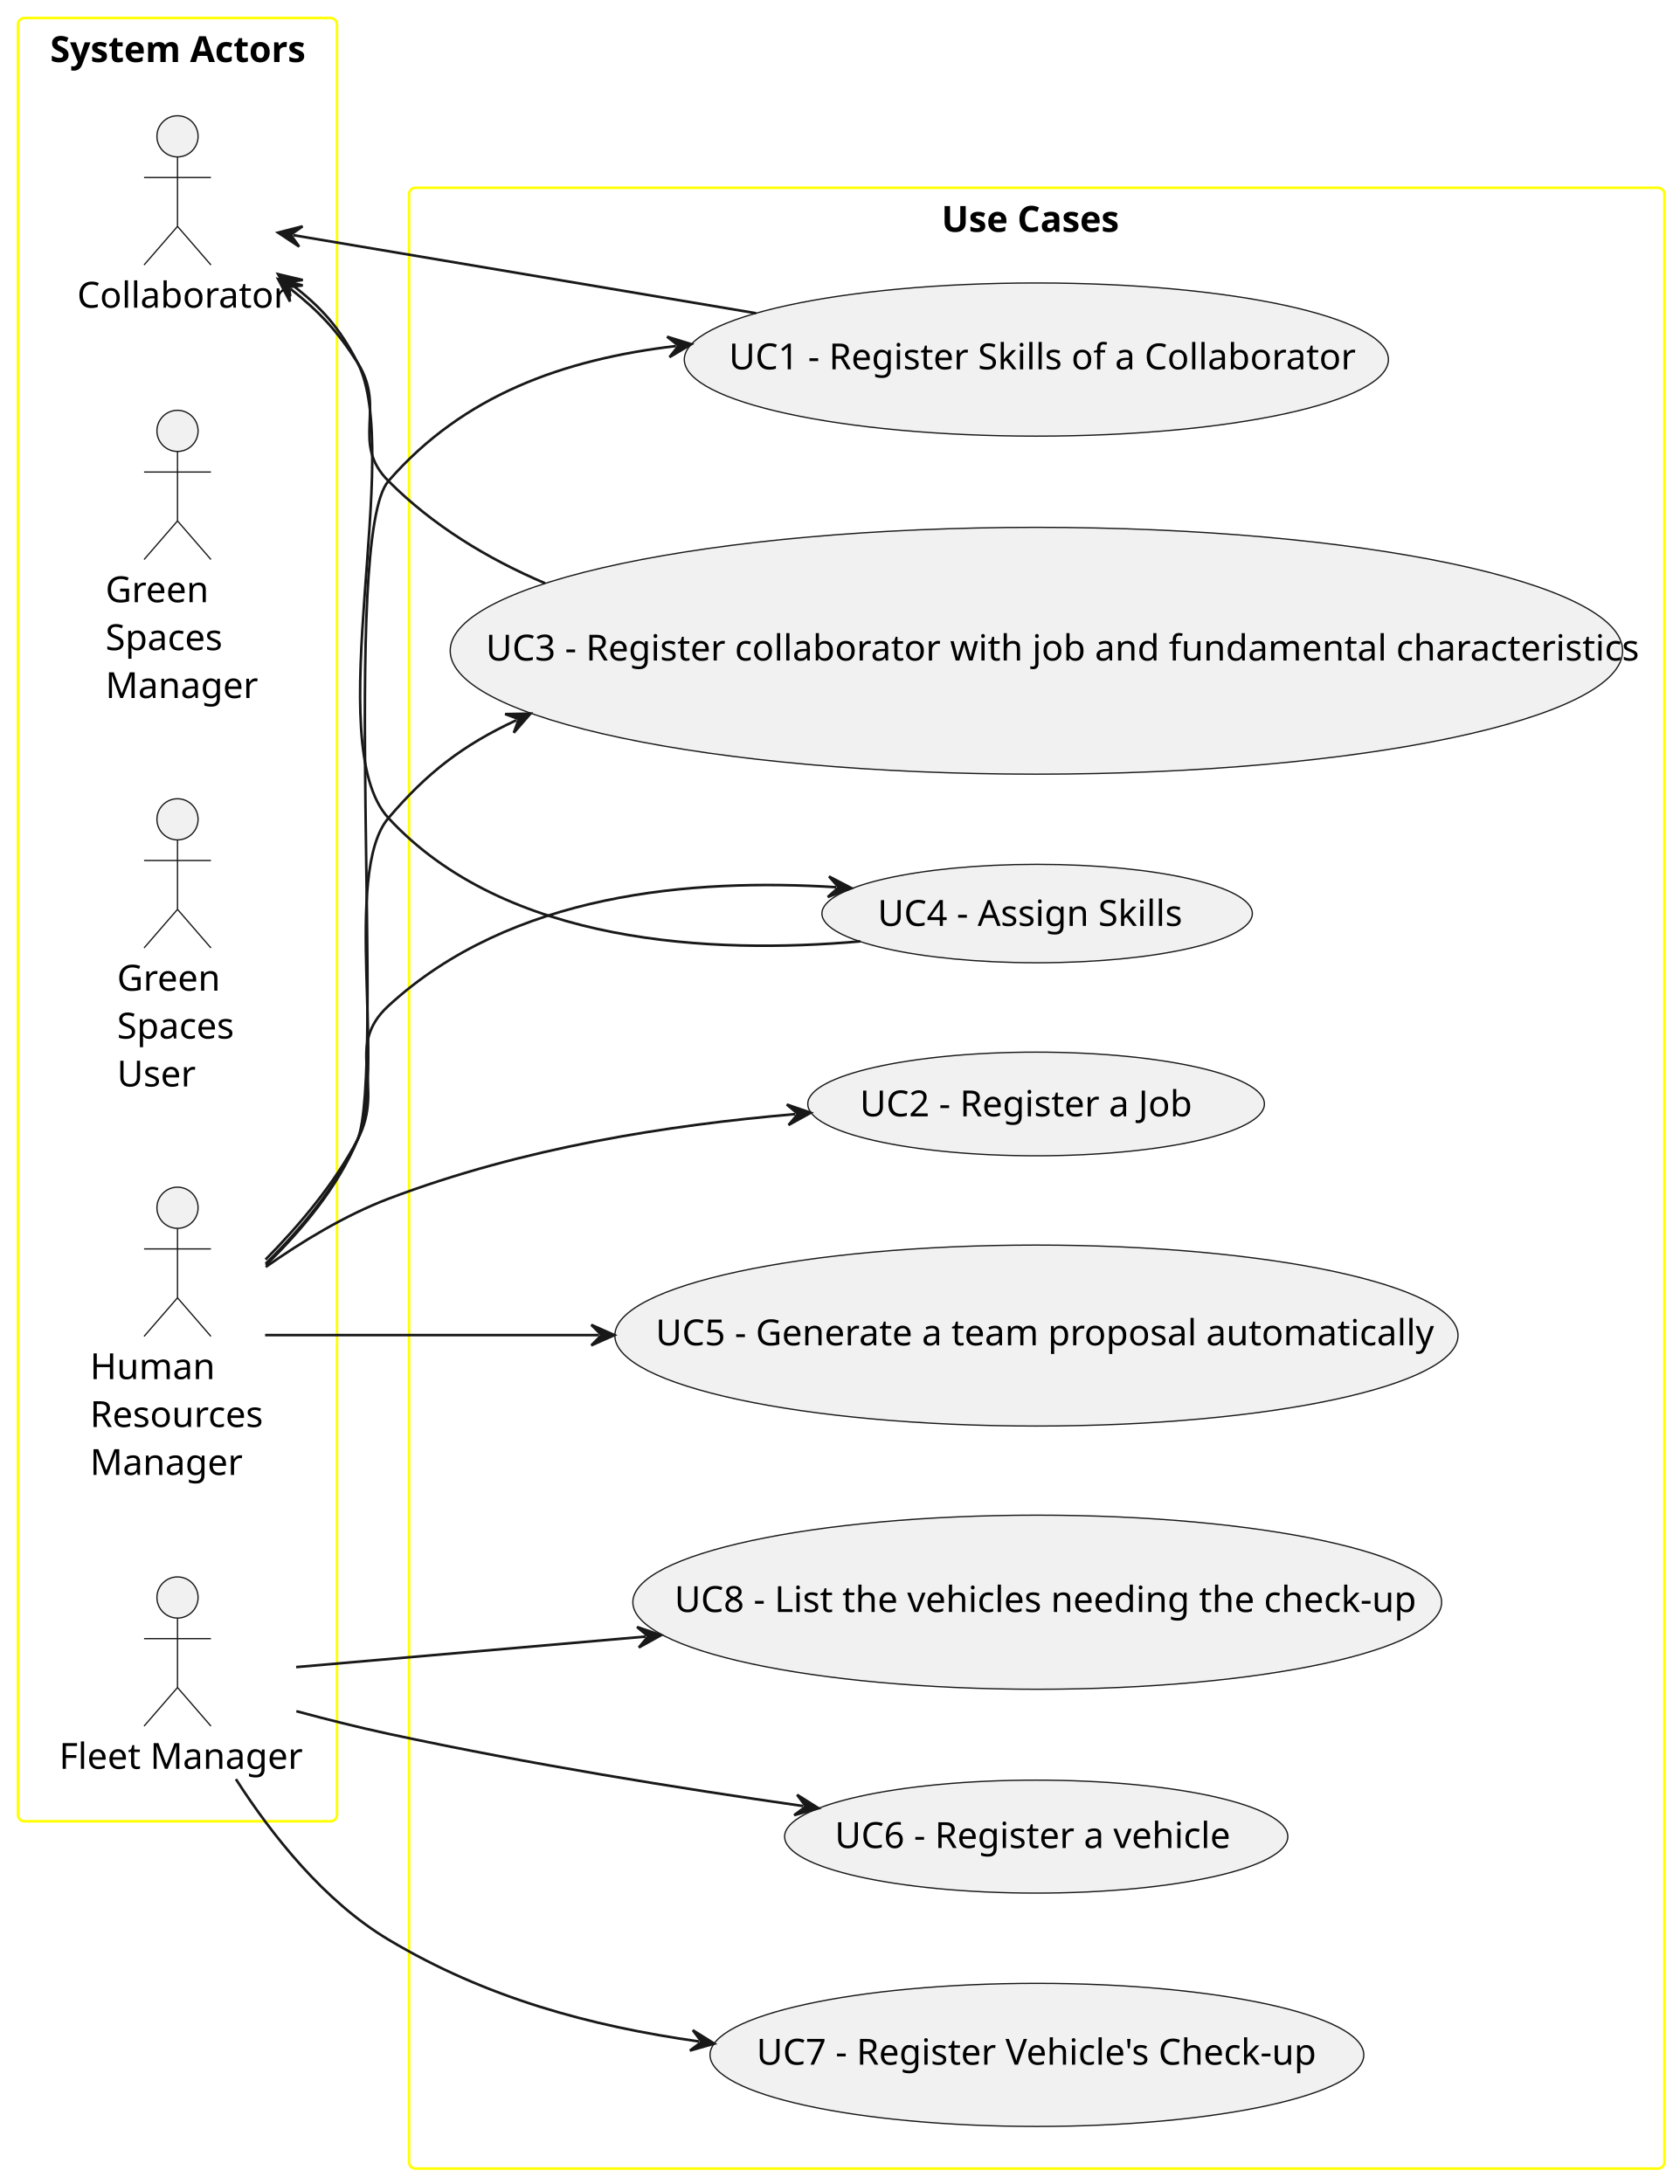
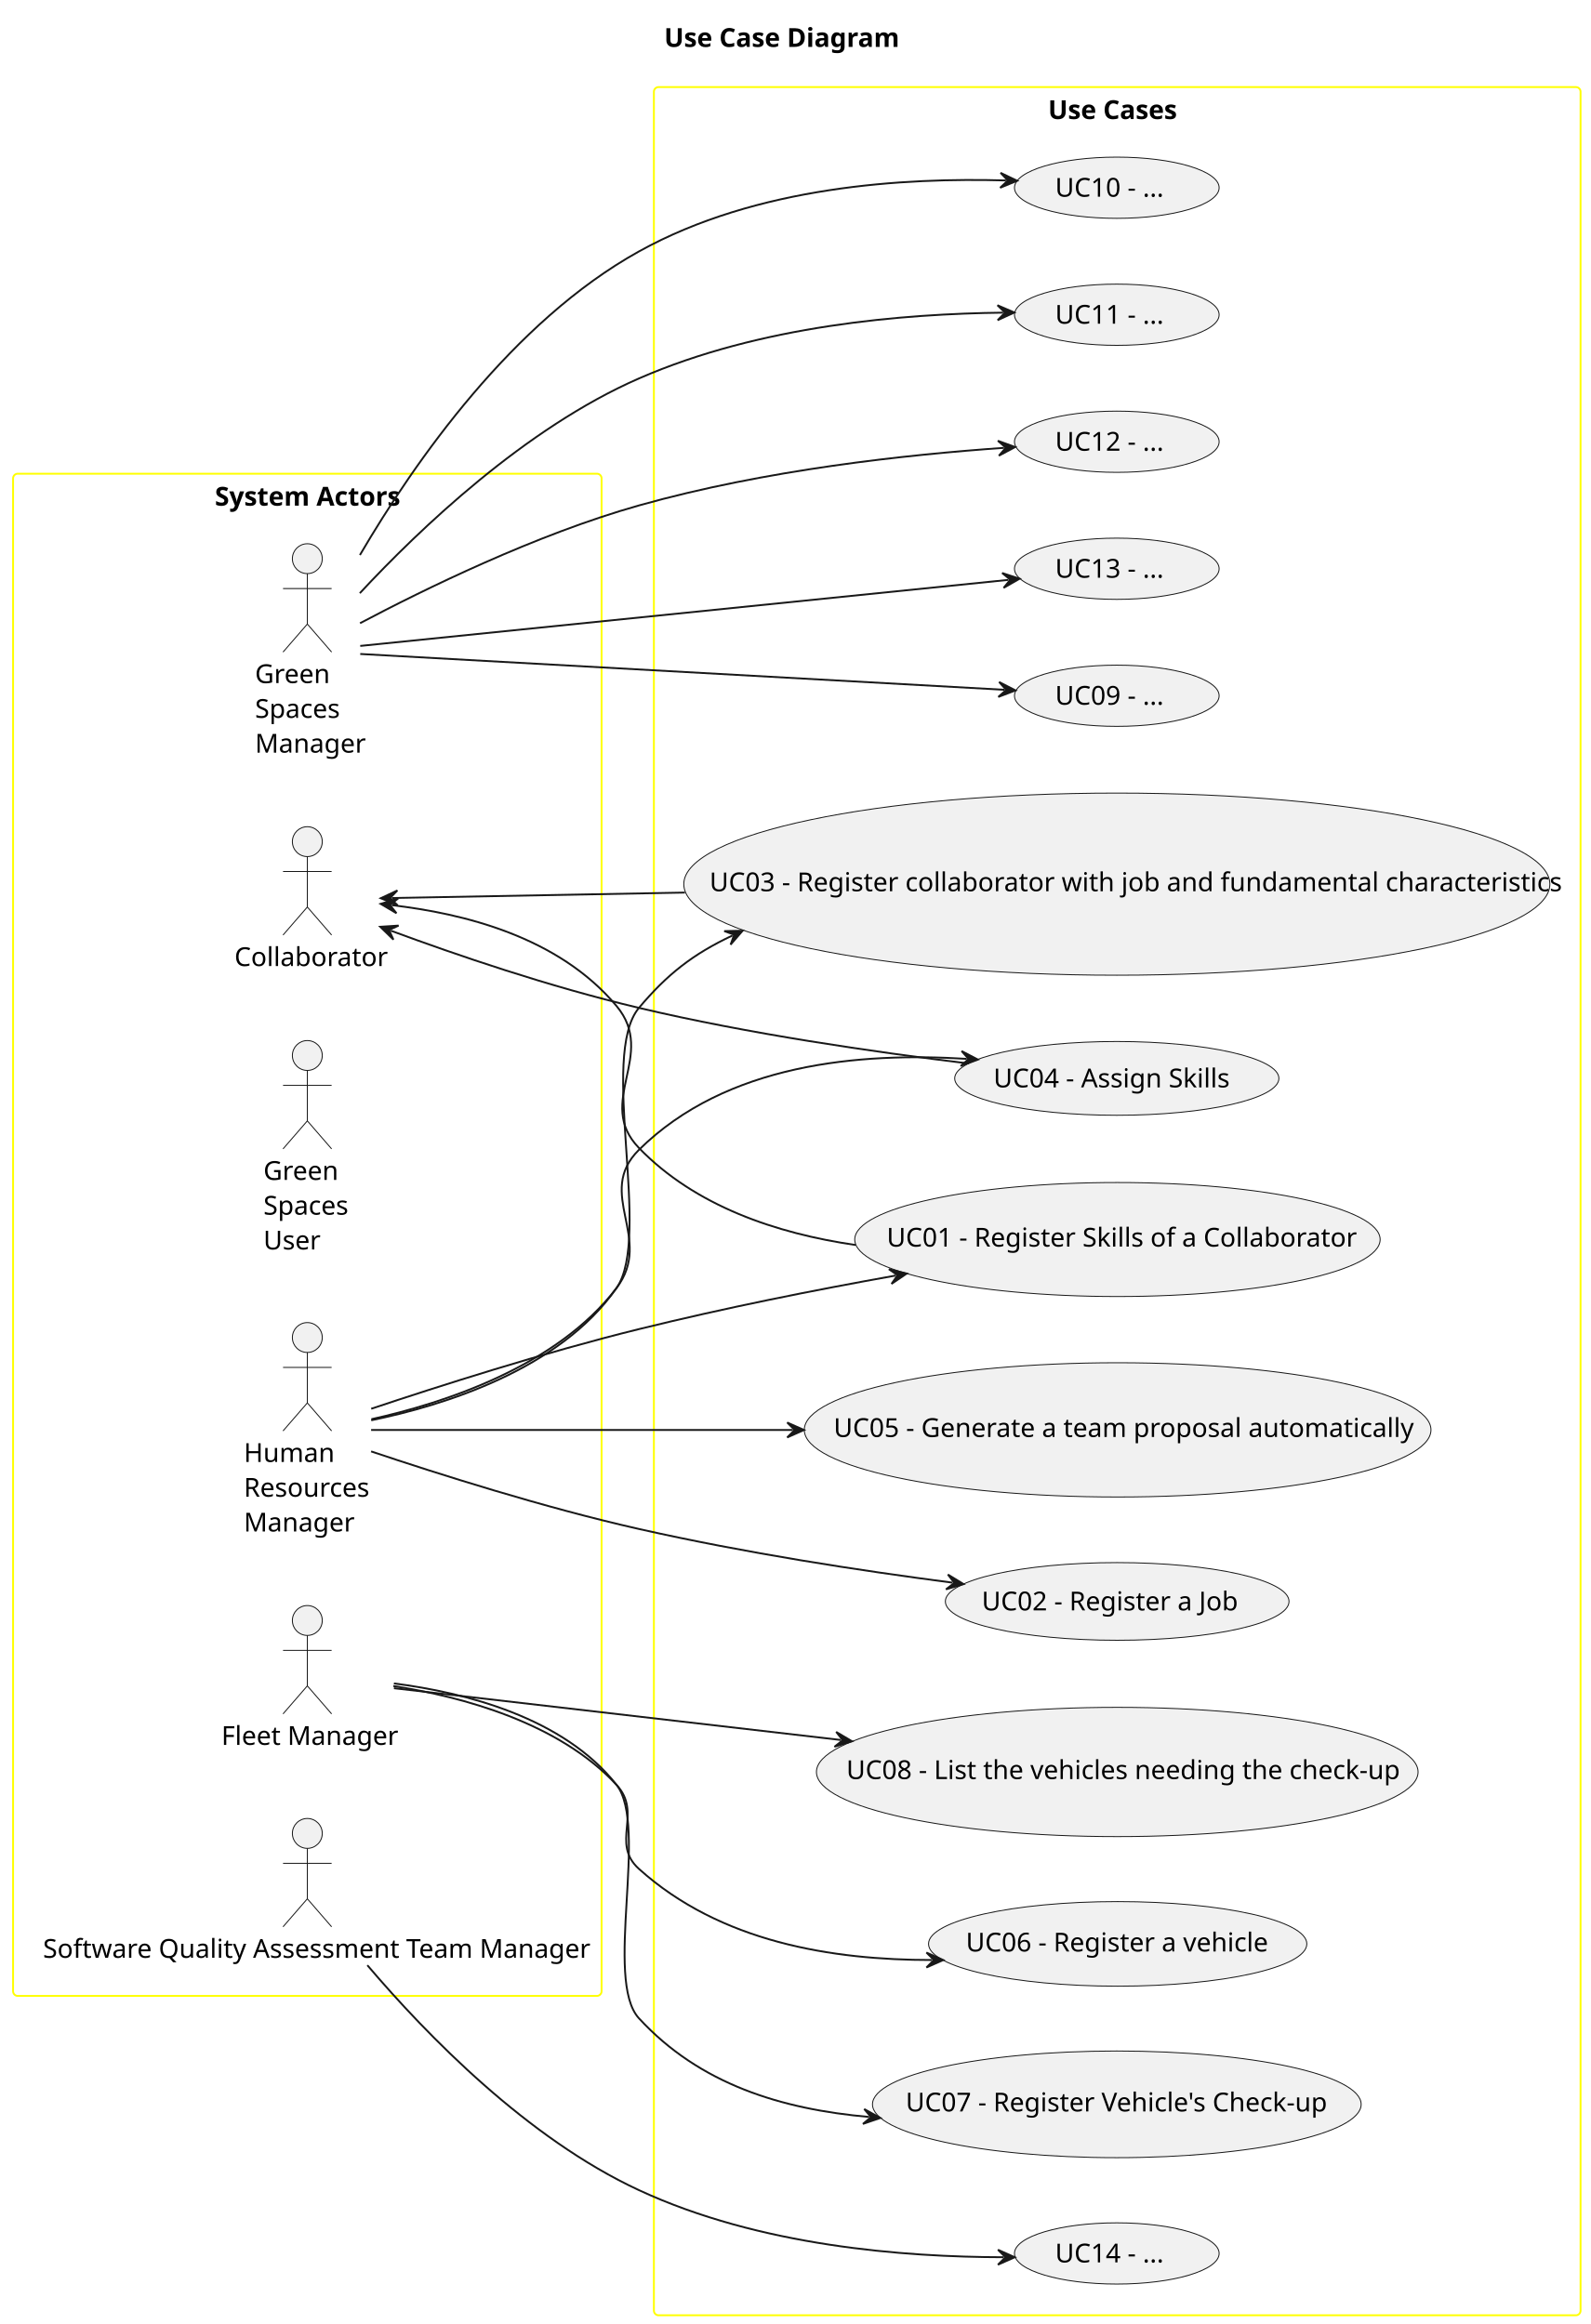
- <svg xmlns="http://www.w3.org/2000/svg" contentStyleType="text/css" height="849px" preserveAspectRatio="none" style="width:653px;height:849px;background:#FFFFFF;" version="1.1" viewBox="0 0 653 849" width="653px" zoomAndPan="magnify">
+ <svg xmlns="http://www.w3.org/2000/svg" contentStyleType="text/css" height="871.5px" preserveAspectRatio="none" style="width:596px;height:871px;background:#FFFFFF;" version="1.1" viewBox="0 0 596 871" width="596.4px" zoomAndPan="magnify">
  <defs />
  <g>
+     <text fill="#000000" font-family="sans-serif" font-size="9.8" font-weight="bold" lengthAdjust="spacing" textLength="88.9" x="248.85" y="17.575">Use Case Diagram</text>
    <g id="cluster_actors">
-       <rect fill="none" height="701" rx="2.5" ry="2.5" style="stroke:#FFFF00;stroke-width:1.0;" width="124" x="7" y="7" />
-       <text fill="#000000" font-family="sans-serif" font-size="14" font-weight="bold" lengthAdjust="spacing" textLength="99" x="19.5" y="24.107">System Actors</text>
+       <rect fill="none" height="570.5" rx="1.75" ry="1.75" style="stroke:#FFFF00;stroke-width:0.7;" width="220.5" x="4.9" y="177.535" />
+       <text fill="#000000" font-family="sans-serif" font-size="9.8" font-weight="bold" lengthAdjust="spacing" textLength="69.3" x="80.5" y="189.51">System Actors</text>
    </g>
    <g id="cluster_usecases">
-       <rect fill="none" height="770" rx="2.5" ry="2.5" style="stroke:#FFFF00;stroke-width:1.0;" width="488" x="159" y="73" />
-       <text fill="#000000" font-family="sans-serif" font-size="14" font-weight="bold" lengthAdjust="spacing" textLength="74" x="366" y="90.107">Use Cases</text>
+       <rect fill="none" height="835.1" rx="1.75" ry="1.75" style="stroke:#FFFF00;stroke-width:0.7;" width="347.2" x="245" y="32.635" />
+       <text fill="#000000" font-family="sans-serif" font-size="9.8" font-weight="bold" lengthAdjust="spacing" textLength="51.8" x="392.7" y="44.61">Use Cases</text>
    </g>
    <g id="elem_Collaborator">
-       <ellipse cx="69" cy="53" fill="#F1F1F1" rx="8" ry="8" style="stroke:#181818;stroke-width:0.5;" />
-       <path d="M69,61 L69,88 M56,69 L82,69 M69,88 L56,103 M69,88 L82,103 " fill="none" style="stroke:#181818;stroke-width:0.5;" />
-       <text fill="#000000" font-family="sans-serif" font-size="14" lengthAdjust="spacing" textLength="78" x="30" y="119.607">Collaborator</text>
+       <ellipse cx="115.15" cy="315.435" fill="#F1F1F1" rx="5.6" ry="5.6" style="stroke:#181818;stroke-width:0.35;" />
+       <path d="M115.15,321.035 L115.15,339.935 M106.05,326.635 L124.25,326.635 M115.15,339.935 L106.05,350.435 M115.15,339.935 L124.25,350.435 " fill="none" style="stroke:#181818;stroke-width:0.35;" />
+       <text fill="#000000" font-family="sans-serif" font-size="9.8" lengthAdjust="spacing" textLength="54.6" x="87.85" y="362.06">Collaborator</text>
    </g>
    <g id="elem_GSM">
-       <ellipse cx="69" cy="167.5" fill="#F1F1F1" rx="8" ry="8" style="stroke:#181818;stroke-width:0.5;" />
-       <path d="M69,175.5 L69,202.5 M56,183.5 L82,183.5 M69,202.5 L56,217.5 M69,202.5 L82,217.5 " fill="none" style="stroke:#181818;stroke-width:0.5;" />
-       <text fill="#000000" font-family="sans-serif" font-size="14" lengthAdjust="spacing" textLength="40" x="41" y="234.107">Green</text>
-       <text fill="#000000" font-family="sans-serif" font-size="14" lengthAdjust="spacing" textLength="47" x="41" y="252.728">Spaces</text>
-       <text fill="#000000" font-family="sans-serif" font-size="14" lengthAdjust="spacing" textLength="56" x="41" y="271.35">Manager</text>
+       <ellipse cx="115.15" cy="209.385" fill="#F1F1F1" rx="5.6" ry="5.6" style="stroke:#181818;stroke-width:0.35;" />
+       <path d="M115.15,214.985 L115.15,233.885 M106.05,220.585 L124.25,220.585 M115.15,233.885 L106.05,244.385 M115.15,233.885 L124.25,244.385 " fill="none" style="stroke:#181818;stroke-width:0.35;" />
+       <text fill="#000000" font-family="sans-serif" font-size="9.8" lengthAdjust="spacing" textLength="28" x="95.55" y="256.01">Green</text>
+       <text fill="#000000" font-family="sans-serif" font-size="9.8" lengthAdjust="spacing" textLength="32.9" x="95.55" y="269.045">Spaces</text>
+       <text fill="#000000" font-family="sans-serif" font-size="9.8" lengthAdjust="spacing" textLength="39.2" x="95.55" y="282.079">Manager</text>
    </g>
    <g id="elem_GSU">
-       <ellipse cx="69" cy="318.5" fill="#F1F1F1" rx="8" ry="8" style="stroke:#181818;stroke-width:0.5;" />
-       <path d="M69,326.5 L69,353.5 M56,334.5 L82,334.5 M69,353.5 L56,368.5 M69,353.5 L82,368.5 " fill="none" style="stroke:#181818;stroke-width:0.5;" />
-       <text fill="#000000" font-family="sans-serif" font-size="14" lengthAdjust="spacing" textLength="40" x="45.5" y="385.107">Green</text>
-       <text fill="#000000" font-family="sans-serif" font-size="14" lengthAdjust="spacing" textLength="47" x="45.5" y="403.728">Spaces</text>
-       <text fill="#000000" font-family="sans-serif" font-size="14" lengthAdjust="spacing" textLength="29" x="45.5" y="422.35">User</text>
+       <ellipse cx="115.15" cy="395.585" fill="#F1F1F1" rx="5.6" ry="5.6" style="stroke:#181818;stroke-width:0.35;" />
+       <path d="M115.15,401.185 L115.15,420.085 M106.05,406.785 L124.25,406.785 M115.15,420.085 L106.05,430.585 M115.15,420.085 L124.25,430.585 " fill="none" style="stroke:#181818;stroke-width:0.35;" />
+       <text fill="#000000" font-family="sans-serif" font-size="9.8" lengthAdjust="spacing" textLength="28" x="98.7" y="442.21">Green</text>
+       <text fill="#000000" font-family="sans-serif" font-size="9.8" lengthAdjust="spacing" textLength="32.9" x="98.7" y="455.245">Spaces</text>
+       <text fill="#000000" font-family="sans-serif" font-size="9.8" lengthAdjust="spacing" textLength="20.3" x="98.7" y="468.279">User</text>
    </g>
    <g id="elem_HRM">
-       <ellipse cx="69" cy="469.5" fill="#F1F1F1" rx="8" ry="8" style="stroke:#181818;stroke-width:0.5;" />
-       <path d="M69,477.5 L69,504.5 M56,485.5 L82,485.5 M69,504.5 L56,519.5 M69,504.5 L82,519.5 " fill="none" style="stroke:#181818;stroke-width:0.5;" />
-       <text fill="#000000" font-family="sans-serif" font-size="14" lengthAdjust="spacing" textLength="44" x="35" y="536.107">Human</text>
-       <text fill="#000000" font-family="sans-serif" font-size="14" lengthAdjust="spacing" textLength="68" x="35" y="554.729">Resources</text>
-       <text fill="#000000" font-family="sans-serif" font-size="14" lengthAdjust="spacing" textLength="56" x="35" y="573.35">Manager</text>
+       <ellipse cx="115.15" cy="501.285" fill="#F1F1F1" rx="5.6" ry="5.6" style="stroke:#181818;stroke-width:0.35;" />
+       <path d="M115.15,506.885 L115.15,525.785 M106.05,512.485 L124.25,512.485 M115.15,525.785 L106.05,536.285 M115.15,525.785 L124.25,536.285 " fill="none" style="stroke:#181818;stroke-width:0.35;" />
+       <text fill="#000000" font-family="sans-serif" font-size="9.8" lengthAdjust="spacing" textLength="30.8" x="91.35" y="547.91">Human</text>
+       <text fill="#000000" font-family="sans-serif" font-size="9.8" lengthAdjust="spacing" textLength="47.6" x="91.35" y="560.945">Resources</text>
+       <text fill="#000000" font-family="sans-serif" font-size="9.8" lengthAdjust="spacing" textLength="39.2" x="91.35" y="573.98">Manager</text>
    </g>
    <g id="elem_FM">
-       <ellipse cx="69" cy="621" fill="#F1F1F1" rx="8" ry="8" style="stroke:#181818;stroke-width:0.5;" />
-       <path d="M69,629 L69,656 M56,637 L82,637 M69,656 L56,671 M69,656 L82,671 " fill="none" style="stroke:#181818;stroke-width:0.5;" />
-       <text fill="#000000" font-family="sans-serif" font-size="14" lengthAdjust="spacing" textLength="92" x="23" y="687.607">Fleet Manager</text>
+       <ellipse cx="115.15" cy="607.335" fill="#F1F1F1" rx="5.6" ry="5.6" style="stroke:#181818;stroke-width:0.35;" />
+       <path d="M115.15,612.935 L115.15,631.835 M106.05,618.535 L124.25,618.535 M115.15,631.835 L106.05,642.335 M115.15,631.835 L124.25,642.335 " fill="none" style="stroke:#181818;stroke-width:0.35;" />
+       <text fill="#000000" font-family="sans-serif" font-size="9.8" lengthAdjust="spacing" textLength="64.4" x="82.95" y="653.96">Fleet Manager</text>
    </g>
-     <g id="elem_UC1">
-       <ellipse cx="402.856" cy="139.771" fill="#F1F1F1" rx="136.856" ry="29.771" style="stroke:#181818;stroke-width:0.5;" />
-       <text fill="#000000" font-family="sans-serif" font-size="14" lengthAdjust="spacing" textLength="239" x="283.356" y="143.568">UC1 - Register Skills of a Collaborator</text>
+     <g id="elem_QAM">
+       <ellipse cx="115.15" cy="687.135" fill="#F1F1F1" rx="5.6" ry="5.6" style="stroke:#181818;stroke-width:0.35;" />
+       <path d="M115.15,692.735 L115.15,711.635 M106.05,698.335 L124.25,698.335 M115.15,711.635 L106.05,722.135 M115.15,711.635 L124.25,722.135 " fill="none" style="stroke:#181818;stroke-width:0.35;" />
+       <text fill="#000000" font-family="sans-serif" font-size="9.8" lengthAdjust="spacing" textLength="198.1" x="16.1" y="733.76">Software Quality Assessment Team Manager</text>
    </g>
-     <g id="elem_UC2">
-       <ellipse cx="402.752" cy="429.151" fill="#F1F1F1" rx="88.752" ry="20.151" style="stroke:#181818;stroke-width:0.5;" />
-       <text fill="#000000" font-family="sans-serif" font-size="14" lengthAdjust="spacing" textLength="131" x="334.252" y="433.954">UC2 - Register a Job</text>
+     <g id="elem_UC01">
+       <ellipse cx="418.679" cy="464.551" fill="#F1F1F1" rx="98.429" ry="21.366" style="stroke:#181818;stroke-width:0.35;" />
+       <text fill="#000000" font-family="sans-serif" font-size="9.8" lengthAdjust="spacing" textLength="172.9" x="332.229" y="467.208">UC01 - Register Skills of a Collaborator</text>
    </g>
-     <g id="elem_UC3">
-       <ellipse cx="402.871" cy="252.974" fill="#F1F1F1" rx="227.871" ry="47.974" style="stroke:#181818;stroke-width:0.5;" />
-       <text fill="#000000" font-family="sans-serif" font-size="14" lengthAdjust="spacing" textLength="428" x="188.871" y="256.771">UC3 - Register collaborator with job and fundamental characteristics</text>
+     <g id="elem_UC02">
+       <ellipse cx="418.586" cy="600.192" fill="#F1F1F1" rx="64.386" ry="14.557" style="stroke:#181818;stroke-width:0.35;" />
+       <text fill="#000000" font-family="sans-serif" font-size="9.8" lengthAdjust="spacing" textLength="97.3" x="367.836" y="603.555">UC02 - Register a Job</text>
    </g>
-     <g id="elem_UC4">
-       <ellipse cx="403.155" cy="355.131" fill="#F1F1F1" rx="83.655" ry="19.131" style="stroke:#181818;stroke-width:0.5;" />
-       <text fill="#000000" font-family="sans-serif" font-size="14" lengthAdjust="spacing" textLength="118" x="341.155" y="359.935">UC4 - Assign Skills</text>
+     <g id="elem_UC03">
+       <ellipse cx="418.45" cy="331.365" fill="#F1F1F1" rx="162.25" ry="34.13" style="stroke:#181818;stroke-width:0.35;" />
+       <text fill="#000000" font-family="sans-serif" font-size="9.8" lengthAdjust="spacing" textLength="305.2" x="265.85" y="334.023">UC03 - Register collaborator with job and fundamental characteristics</text>
    </g>
-     <g id="elem_UC5">
-       <ellipse cx="402.882" cy="519.177" fill="#F1F1F1" rx="163.882" ry="35.176" style="stroke:#181818;stroke-width:0.5;" />
-       <text fill="#000000" font-family="sans-serif" font-size="14" lengthAdjust="spacing" textLength="292" x="254.882" y="522.973">UC5 - Generate a team proposal automatically</text>
+     <g id="elem_UC04">
+       <ellipse cx="418.438" cy="404.162" fill="#F1F1F1" rx="60.738" ry="13.828" style="stroke:#181818;stroke-width:0.35;" />
+       <text fill="#000000" font-family="sans-serif" font-size="9.8" lengthAdjust="spacing" textLength="88.2" x="372.238" y="407.525">UC04 - Assign Skills</text>
    </g>
-     <g id="elem_UC6">
-       <ellipse cx="402.797" cy="713.959" fill="#F1F1F1" rx="97.797" ry="21.959" style="stroke:#181818;stroke-width:0.5;" />
-       <text fill="#000000" font-family="sans-serif" font-size="14" lengthAdjust="spacing" textLength="153" x="324.519" y="718.386">UC6 - Register a vehicle</text>
+     <g id="elem_UC05">
+       <ellipse cx="418.751" cy="535.895" fill="#F1F1F1" rx="117.401" ry="25.16" style="stroke:#181818;stroke-width:0.35;" />
+       <text fill="#000000" font-family="sans-serif" font-size="9.8" lengthAdjust="spacing" textLength="210" x="312.351" y="538.553">UC05 - Generate a team proposal automatically</text>
    </g>
-     <g id="elem_UC7">
-       <ellipse cx="403.065" cy="798.813" fill="#F1F1F1" rx="127.065" ry="27.813" style="stroke:#181818;stroke-width:0.5;" />
-       <text fill="#000000" font-family="sans-serif" font-size="14" lengthAdjust="spacing" textLength="218" x="294.065" y="802.61">UC7 - Register Vehicle's Check-up</text>
+     <g id="elem_UC06">
+       <ellipse cx="418.771" cy="728.539" fill="#F1F1F1" rx="70.871" ry="15.854" style="stroke:#181818;stroke-width:0.35;" />
+       <text fill="#000000" font-family="sans-serif" font-size="9.8" lengthAdjust="spacing" textLength="112.7" x="361.9" y="731.39">UC06 - Register a vehicle</text>
    </g>
-     <g id="elem_UC8">
-       <ellipse cx="403.195" cy="622.839" fill="#F1F1F1" rx="157.195" ry="33.839" style="stroke:#181818;stroke-width:0.5;" />
-       <text fill="#000000" font-family="sans-serif" font-size="14" lengthAdjust="spacing" textLength="282" x="262.195" y="626.636">UC8 - List the vehicles needing the check-up</text>
+     <g id="elem_UC07">
+       <ellipse cx="418.447" cy="788.674" fill="#F1F1F1" rx="91.547" ry="19.989" style="stroke:#181818;stroke-width:0.35;" />
+       <text fill="#000000" font-family="sans-serif" font-size="9.8" lengthAdjust="spacing" textLength="158.2" x="339.347" y="791.332">UC07 - Register Vehicle's Check-up</text>
    </g>
-     <g id="link_HRM_UC1">
-       <path d="M103.34,491.77 C116.96,478.6 131.31,461.61 139,443 C149.88,416.68 132.3,208.48 151,187 C180.18,153.48 219.042,139.708 262.772,134.508 " fill="none" id="HRM-to-UC1" style="stroke:#181818;stroke-width:1.0;" />
-       <polygon fill="#181818" points="268.73,133.8,259.321,130.891,263.765,134.39,260.265,138.835,268.73,133.8" style="stroke:#181818;stroke-width:1.0;" />
+     <g id="elem_UC08">
+       <ellipse cx="418.609" cy="664.107" fill="#F1F1F1" rx="112.709" ry="24.222" style="stroke:#181818;stroke-width:0.35;" />
+       <text fill="#000000" font-family="sans-serif" font-size="9.8" lengthAdjust="spacing" textLength="203" x="317.109" y="666.764">UC08 - List the vehicles needing the check-up</text>
    </g>
-     <g id="link_UC1_Collaborator">
-       <path d="M293.94,121.77 C230.08,111 159.056,99.018 113.996,91.418 " fill="none" id="UC1-to-Collaborator" style="stroke:#181818;stroke-width:1.0;" />
-       <polygon fill="#181818" points="108.08,90.42,116.289,95.861,113.01,91.252,117.62,87.972,108.08,90.42" style="stroke:#181818;stroke-width:1.0;" />
+     <g id="elem_UC09">
+       <ellipse cx="418.441" cy="260.758" fill="#F1F1F1" rx="38.341" ry="11.473" style="stroke:#181818;stroke-width:0.35;" />
+       <text fill="#000000" font-family="sans-serif" font-size="9.8" lengthAdjust="spacing" textLength="42" x="395.341" y="264.12">UC09 - ...</text>
    </g>
-     <g id="link_HRM_UC2">
-       <path d="M103.29,492.52 C117.28,482.69 134.19,472.38 151,466 C203.4,446.1 259.742,437.368 309.182,433.087 " fill="none" id="HRM-to-UC2" style="stroke:#181818;stroke-width:1.0;" />
-       <polygon fill="#181818" points="315.16,432.57,305.849,429.361,310.179,433.001,306.538,437.331,315.16,432.57" style="stroke:#181818;stroke-width:1.0;" />
+     <g id="elem_UC10">
+       <ellipse cx="418.441" cy="70.358" fill="#F1F1F1" rx="38.341" ry="11.473" style="stroke:#181818;stroke-width:0.35;" />
+       <text fill="#000000" font-family="sans-serif" font-size="9.8" lengthAdjust="spacing" textLength="42" x="395.341" y="73.72">UC10 - ...</text>
    </g>
-     <g id="link_HRM_UC3">
-       <path d="M103.27,491.24 C116.71,478.08 130.93,461.25 139,443 C150.29,417.48 132.88,339.23 151,318 C166.05,300.37 179.762,289.735 200.762,279.945 " fill="none" id="HRM-to-UC3" style="stroke:#181818;stroke-width:1.0;" />
-       <polygon fill="#181818" points="206.2,277.41,196.353,277.587,201.668,279.523,199.733,284.838,206.2,277.41" style="stroke:#181818;stroke-width:1.0;" />
+     <g id="elem_UC11">
+       <ellipse cx="418.441" cy="117.958" fill="#F1F1F1" rx="38.341" ry="11.473" style="stroke:#181818;stroke-width:0.35;" />
+       <text fill="#000000" font-family="sans-serif" font-size="9.8" lengthAdjust="spacing" textLength="42" x="395.341" y="121.32">UC11 - ...</text>
    </g>
-     <g id="link_UC3_Collaborator">
-       <path d="M211.9,226.74 C189.29,217.11 168.19,204.22 151,187 C136.07,172.05 150.36,158.81 139,141 C131.06,128.55 124.218,121.219 112.838,112.229 " fill="none" id="UC3-to-Collaborator" style="stroke:#181818;stroke-width:1.0;" />
-       <polygon fill="#181818" points="108.13,108.51,112.713,117.228,112.053,111.609,117.672,110.95,108.13,108.51" style="stroke:#181818;stroke-width:1.0;" />
+     <g id="elem_UC12">
+       <ellipse cx="418.441" cy="165.558" fill="#F1F1F1" rx="38.341" ry="11.473" style="stroke:#181818;stroke-width:0.35;" />
+       <text fill="#000000" font-family="sans-serif" font-size="9.8" lengthAdjust="spacing" textLength="42" x="395.341" y="168.92">UC12 - ...</text>
    </g>
-     <g id="link_HRM_UC4">
-       <path d="M103.22,489.63 C116.15,476.55 130,460.21 139,443 C149.99,421.98 133.54,407.05 151,391 C198.89,346.99 269.122,341.418 325.012,344.888 " fill="none" id="HRM-to-UC4" style="stroke:#181818;stroke-width:1.0;" />
-       <polygon fill="#181818" points="331,345.26,322.265,340.71,326.01,344.95,321.769,348.695,331,345.26" style="stroke:#181818;stroke-width:1.0;" />
+     <g id="elem_UC13">
+       <ellipse cx="418.441" cy="213.158" fill="#F1F1F1" rx="38.341" ry="11.473" style="stroke:#181818;stroke-width:0.35;" />
+       <text fill="#000000" font-family="sans-serif" font-size="9.8" lengthAdjust="spacing" textLength="42" x="395.341" y="216.52">UC13 - ...</text>
    </g>
-     <g id="link_UC4_Collaborator">
-       <path d="M334.45,365.94 C276.94,371.02 196.59,367.33 151,318 C124.24,289.05 157,176.08 139,141 C131.98,127.31 124.844,119.324 112.874,110.214 " fill="none" id="UC4-to-Collaborator" style="stroke:#181818;stroke-width:1.0;" />
-       <polygon fill="#181818" points="108.1,106.58,112.839,115.214,112.079,109.608,117.684,108.848,108.1,106.58" style="stroke:#181818;stroke-width:1.0;" />
+     <g id="elem_UC14">
+       <ellipse cx="418.441" cy="844.558" fill="#F1F1F1" rx="38.341" ry="11.473" style="stroke:#181818;stroke-width:0.35;" />
+       <text fill="#000000" font-family="sans-serif" font-size="9.8" lengthAdjust="spacing" textLength="42" x="395.341" y="847.92">UC14 - ...</text>
    </g>
-     <g id="link_HRM_UC5">
-       <path d="M103.05,519 C135.44,519 181.33,519 232.85,519 " fill="none" id="HRM-to-UC5" style="stroke:#181818;stroke-width:1.0;" />
-       <polygon fill="#181818" points="238.85,519,229.85,515,233.85,519,229.85,523,238.85,519" style="stroke:#181818;stroke-width:1.0;" />
+     <g id="link_HRM_UC01">
+       <path d="M139.09,527.983 C163.765,519.73 204.008,506.85 239.4,498.135 C272.006,490.106 304.244,483.68 335.604,478.052 " fill="none" id="HRM-to-UC01" style="stroke:#181818;stroke-width:0.7;" />
+       <polygon fill="#181818" points="339.738,477.31,333.043,475.667,336.293,477.928,334.032,481.179,339.738,477.31" style="stroke:#181818;stroke-width:0.7;" />
    </g>
-     <g id="link_FM_UC6">
-       <path d="M115.2,665.2 C126.81,668.33 139.32,671.49 151,674 C206.33,685.89 263.281,695.046 312.261,702.086 " fill="none" id="FM-to-UC6" style="stroke:#181818;stroke-width:1.0;" />
-       <polygon fill="#181818" points="318.2,702.94,309.861,697.7,313.251,702.229,308.723,705.619,318.2,702.94" style="stroke:#181818;stroke-width:1.0;" />
+     <g id="link_UC01_Collaborator">
+       <path d="M320.558,466.607 C290.829,462.274 260.463,452.012 239.4,430.235 C222.754,413.029 246.365,395.389 231,377.035 C209.139,350.911 173.397,342.355 146.79,339.24 " fill="none" id="UC01-to-Collaborator" style="stroke:#181818;stroke-width:0.7;" />
+       <polygon fill="#181818" points="142.618,338.752,148.55,342.265,146.094,339.159,149.201,336.703,142.618,338.752" style="stroke:#181818;stroke-width:0.7;" />
    </g>
-     <g id="link_FM_UC7">
-       <path d="M91.7,691.61 C105.74,713.46 126.06,739.1 151,754 C188.82,776.59 229.209,787.579 271.729,793.599 " fill="none" id="FM-to-UC7" style="stroke:#181818;stroke-width:1.0;" />
-       <polygon fill="#181818" points="277.67,794.44,269.32,789.218,272.719,793.739,268.198,797.139,277.67,794.44" style="stroke:#181818;stroke-width:1.0;" />
+     <g id="link_HRM_UC02">
+       <path d="M139.048,543.964 C163.688,552.238 203.896,565.034 239.4,573.035 C279.692,582.121 321.623,588.54 356.882,593.16 " fill="none" id="HRM-to-UC02" style="stroke:#181818;stroke-width:0.7;" />
+       <polygon fill="#181818" points="361.046,593.706,355.163,590.111,357.576,593.251,354.436,595.663,361.046,593.706" style="stroke:#181818;stroke-width:0.7;" />
    </g>
-     <g id="link_FM_UC8">
-       <path d="M115.12,648.06 C151.82,644.85 199.763,640.662 250.973,636.192 " fill="none" id="FM-to-UC8" style="stroke:#181818;stroke-width:1.0;" />
-       <polygon fill="#181818" points="256.95,635.67,247.636,632.468,251.969,636.105,248.332,640.438,256.95,635.67" style="stroke:#181818;stroke-width:1.0;" />
+     <g id="link_HRM_UC03">
+       <path d="M139.09,532.302 C166.089,526.751 209.65,513.353 231,482.735 C244.391,463.534 224.343,395.655 239.4,377.735 C249.949,365.17 259.631,357.578 274.45,350.606 " fill="none" id="HRM-to-UC03" style="stroke:#181818;stroke-width:0.7;" />
+       <polygon fill="#181818" points="278.25,348.818,271.357,348.966,275.083,350.308,273.741,354.033,278.25,348.818" style="stroke:#181818;stroke-width:0.7;" />
+     </g>
+     <g id="link_UC03_Collaborator">
+       <path d="M256.634,334.524 C212.359,335.343 173.459,336.07 146.852,336.56 " fill="none" id="UC03-to-Collaborator" style="stroke:#181818;stroke-width:0.7;" />
+       <polygon fill="#181818" points="142.653,336.638,149.004,339.321,146.152,336.573,148.9,333.722,142.653,336.638" style="stroke:#181818;stroke-width:0.7;" />
+     </g>
+     <g id="link_HRM_UC04">
+       <path d="M139.146,531.896 C165.774,525.988 208.565,512.289 231,482.735 C245.105,464.157 222.803,447.322 239.4,430.935 C272.23,398.525 322.162,394.335 362.216,396.848 " fill="none" id="HRM-to-UC04" style="stroke:#181818;stroke-width:0.7;" />
+       <polygon fill="#181818" points="366.408,397.111,360.296,393.922,362.915,396.892,359.945,399.511,366.408,397.111" style="stroke:#181818;stroke-width:0.7;" />
+     </g>
+     <g id="link_UC04_Collaborator">
+       <path d="M362.957,398.588 C327.418,394.276 280.329,387.437 239.4,377.735 C205.345,369.664 171.177,357.937 146.404,348.795 " fill="none" id="UC04-to-Collaborator" style="stroke:#181818;stroke-width:0.7;" />
+       <polygon fill="#181818" points="142.464,347.341,147.405,352.149,145.748,348.553,149.344,346.895,142.464,347.341" style="stroke:#181818;stroke-width:0.7;" />
+     </g>
+     <g id="link_HRM_UC05">
+       <path d="M139.048,535.935 C173.691,535.935 237.083,535.935 297.045,535.935 " fill="none" id="HRM-to-UC05" style="stroke:#181818;stroke-width:0.7;" />
+       <polygon fill="#181818" points="301.245,535.935,294.945,533.135,297.745,535.935,294.945,538.735,301.245,535.935" style="stroke:#181818;stroke-width:0.7;" />
+     </g>
+     <g id="link_FM_UC06">
+       <path d="M147.357,631.898 C173.334,635.923 209.321,645.611 231,668.935 C240.863,679.547 228.634,690.74 239.4,700.435 C269.885,727.875 311.591,734.588 349.216,734.588 " fill="none" id="FM-to-UC06" style="stroke:#181818;stroke-width:0.7;" />
+       <polygon fill="#181818" points="353.416,734.588,347.116,731.788,349.916,734.588,347.116,737.388,353.416,734.588" style="stroke:#181818;stroke-width:0.7;" />
+     </g>
+     <g id="link_FM_UC07">
+       <path d="M147.581,630.925 C174.251,634.334 211.12,643.658 231,668.935 C243.075,684.286 226.17,742.064 239.4,756.435 C262.164,781.166 292.798,790.505 325.656,793.41 " fill="none" id="FM-to-UC07" style="stroke:#181818;stroke-width:0.7;" />
+       <polygon fill="#181818" points="329.84,793.78,323.811,790.436,326.354,793.471,323.318,796.014,329.84,793.78" style="stroke:#181818;stroke-width:0.7;" />
+     </g>
+     <g id="link_FM_UC08">
+       <path d="M147.602,632.717 C188.048,637.4 255.64,645.232 315.063,652.12 " fill="none" id="FM-to-UC08" style="stroke:#181818;stroke-width:0.7;" />
+       <polygon fill="#181818" points="319.235,652.604,313.299,649.097,315.758,652.201,312.654,654.66,319.235,652.604" style="stroke:#181818;stroke-width:0.7;" />
+     </g>
+     <g id="link_GSM_UC09">
+       <path d="M134.974,245.099 C184.121,247.829 311.346,254.911 376.298,258.523 " fill="none" id="GSM-to-UC09" style="stroke:#181818;stroke-width:0.7;" />
+       <polygon fill="#181818" points="380.492,258.756,374.357,255.61,376.997,258.561,374.046,261.202,380.492,258.756" style="stroke:#181818;stroke-width:0.7;" />
+     </g>
+     <g id="link_GSM_UC10">
+       <path d="M134.855,208.013 C155.54,172.712 192.094,120.499 239.4,94.235 C283.612,69.686 339.019,66.541 376.91,67.633 " fill="none" id="GSM-to-UC10" style="stroke:#181818;stroke-width:0.7;" />
+       <polygon fill="#181818" points="381.108,67.754,374.891,64.773,377.61,67.653,374.73,70.371,381.108,67.754" style="stroke:#181818;stroke-width:0.7;" />
+     </g>
+     <g id="link_GSM_UC11">
+       <path d="M134.82,222.314 C157.199,198.262 196.798,160.441 239.4,141.835 C284.956,121.934 338.576,117.623 375.858,117.175 " fill="none" id="GSM-to-UC11" style="stroke:#181818;stroke-width:0.7;" />
+       <polygon fill="#181818" points="380.058,117.125,373.725,114.401,376.558,117.167,373.792,120,380.058,117.125" style="stroke:#181818;stroke-width:0.7;" />
+     </g>
+     <g id="link_GSM_UC12">
+       <path d="M134.897,233.57 C158.641,221.012 200.802,200.299 239.4,189.435 C286.951,176.051 339.608,170.417 376.169,167.841 " fill="none" id="GSM-to-UC12" style="stroke:#181818;stroke-width:0.7;" />
+       <polygon fill="#181818" points="380.359,167.546,373.878,165.196,376.868,167.792,374.271,170.782,380.359,167.546" style="stroke:#181818;stroke-width:0.7;" />
+     </g>
+     <g id="link_GSM_UC13">
+       <path d="M134.974,242.082 C184.513,237.035 313.447,223.888 377.847,217.322 " fill="none" id="GSM-to-UC13" style="stroke:#181818;stroke-width:0.7;" />
+       <polygon fill="#181818" points="382.025,216.896,375.474,214.749,378.543,217.251,376.041,220.32,382.025,216.896" style="stroke:#181818;stroke-width:0.7;" />
+     </g>
+     <g id="link_QAM_UC14">
+       <path d="M137.641,736.541 C160.097,762.945 197.645,801.459 239.4,820.835 C284.634,841.828 338.59,845.892 376.012,845.976 " fill="none" id="QAM-to-UC14" style="stroke:#181818;stroke-width:0.7;" />
+       <polygon fill="#181818" points="380.212,845.986,373.918,843.172,376.712,845.978,373.906,848.772,380.212,845.986" style="stroke:#181818;stroke-width:0.7;" />
    </g>
  </g>
</svg>
